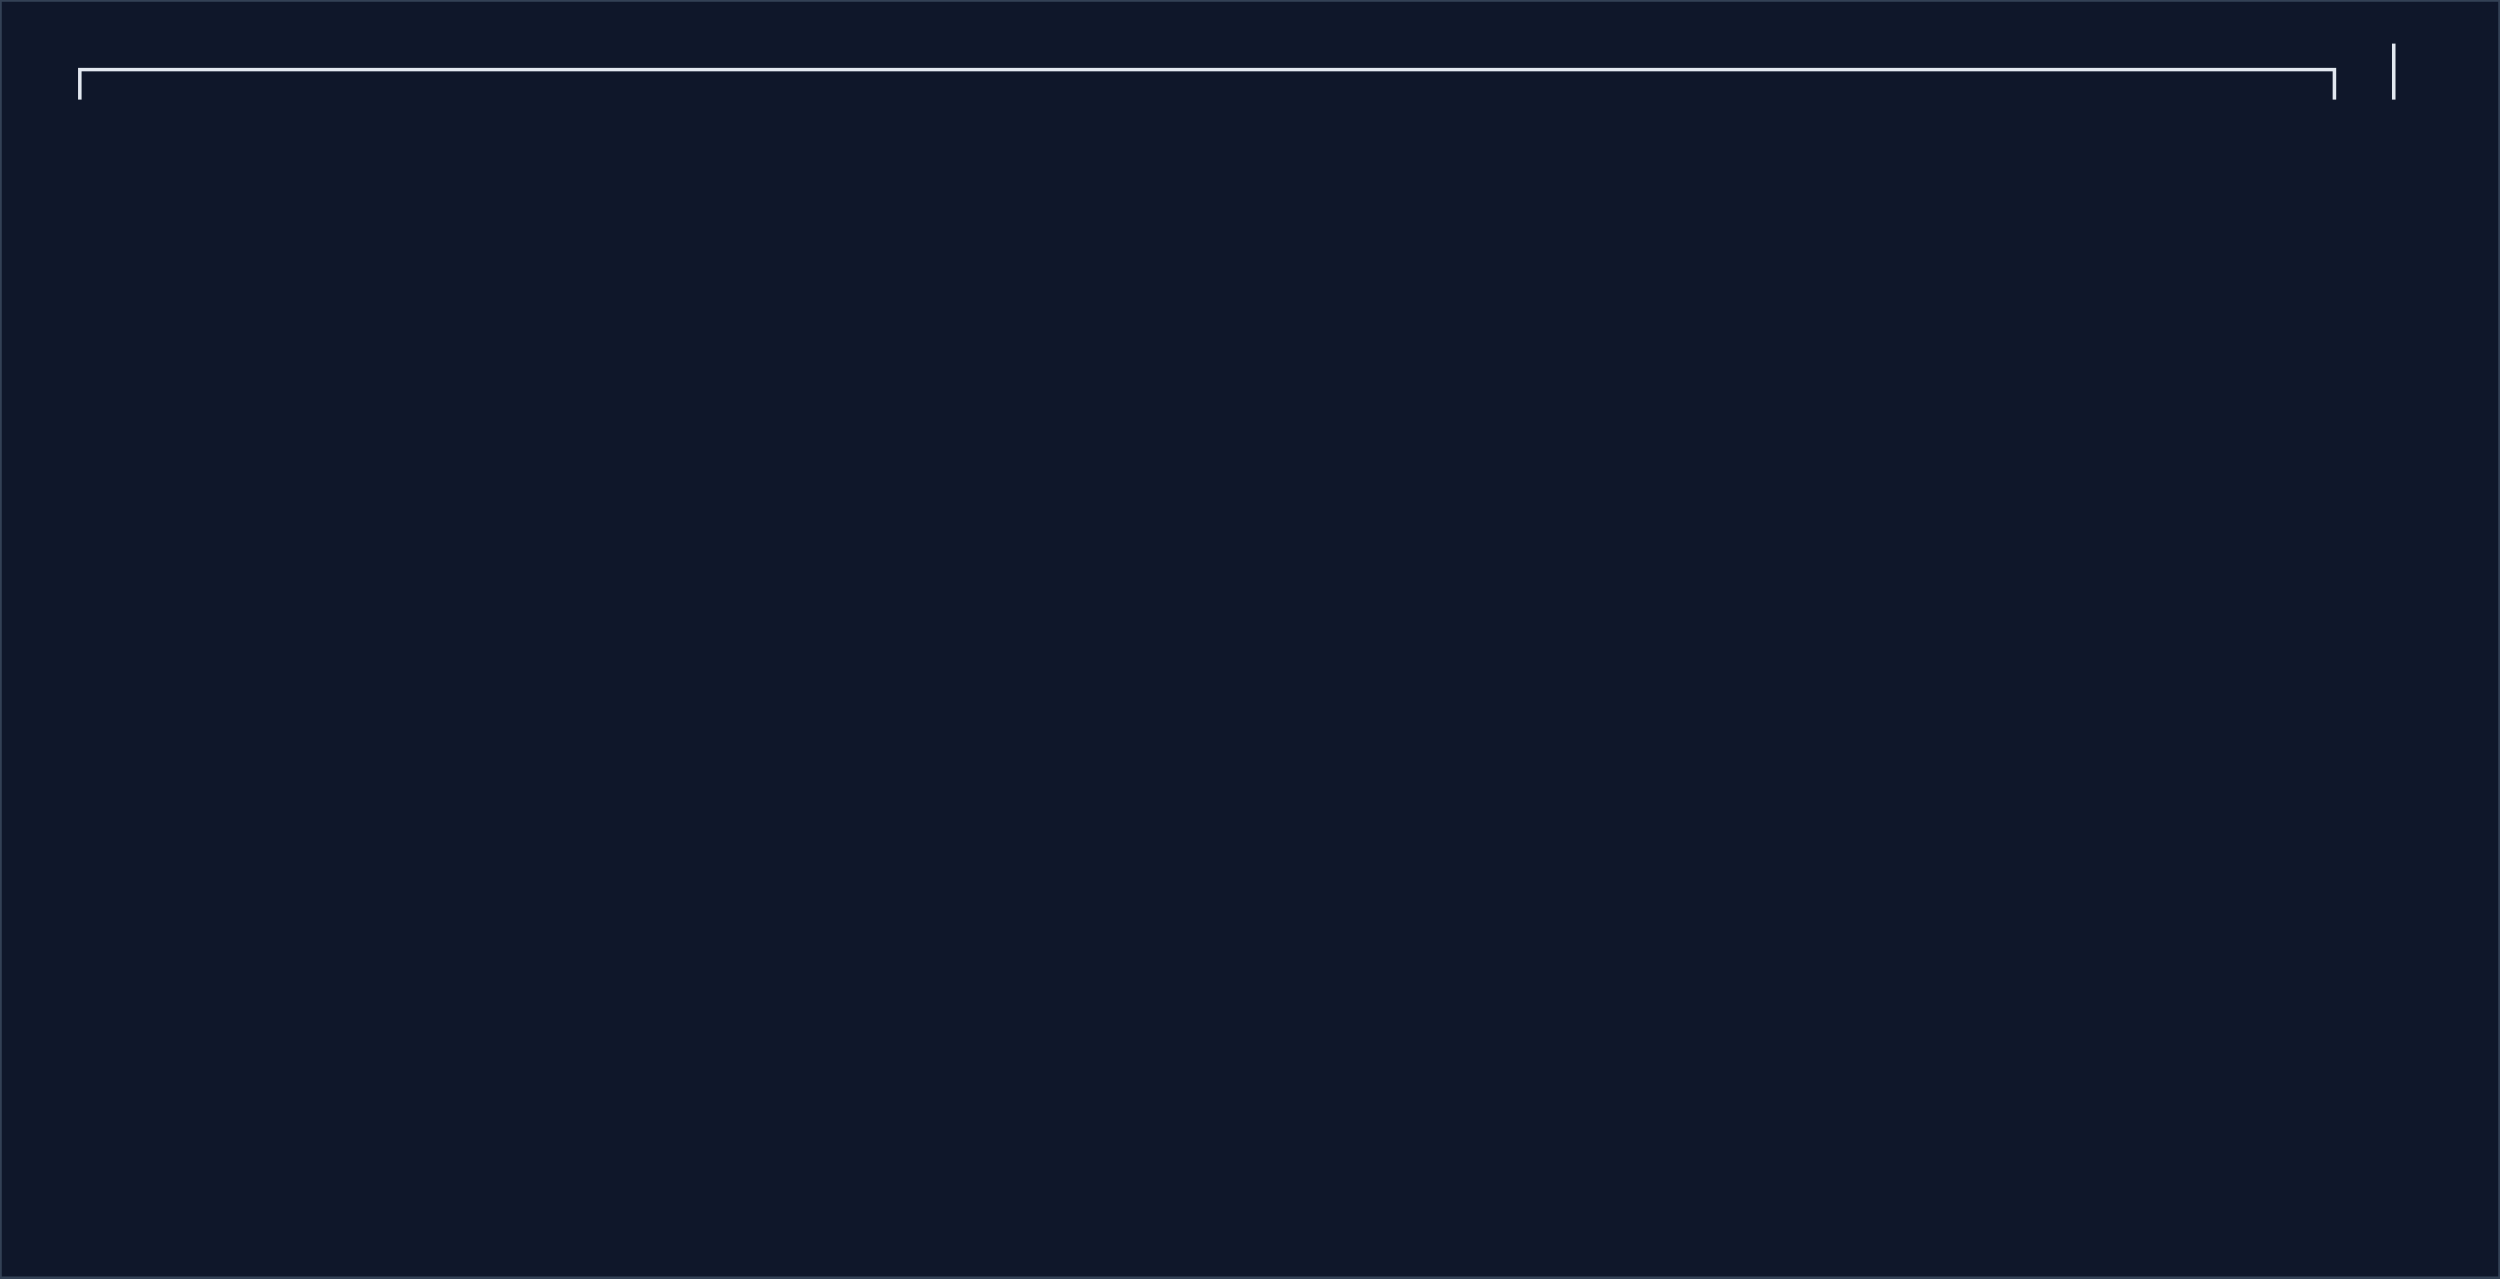
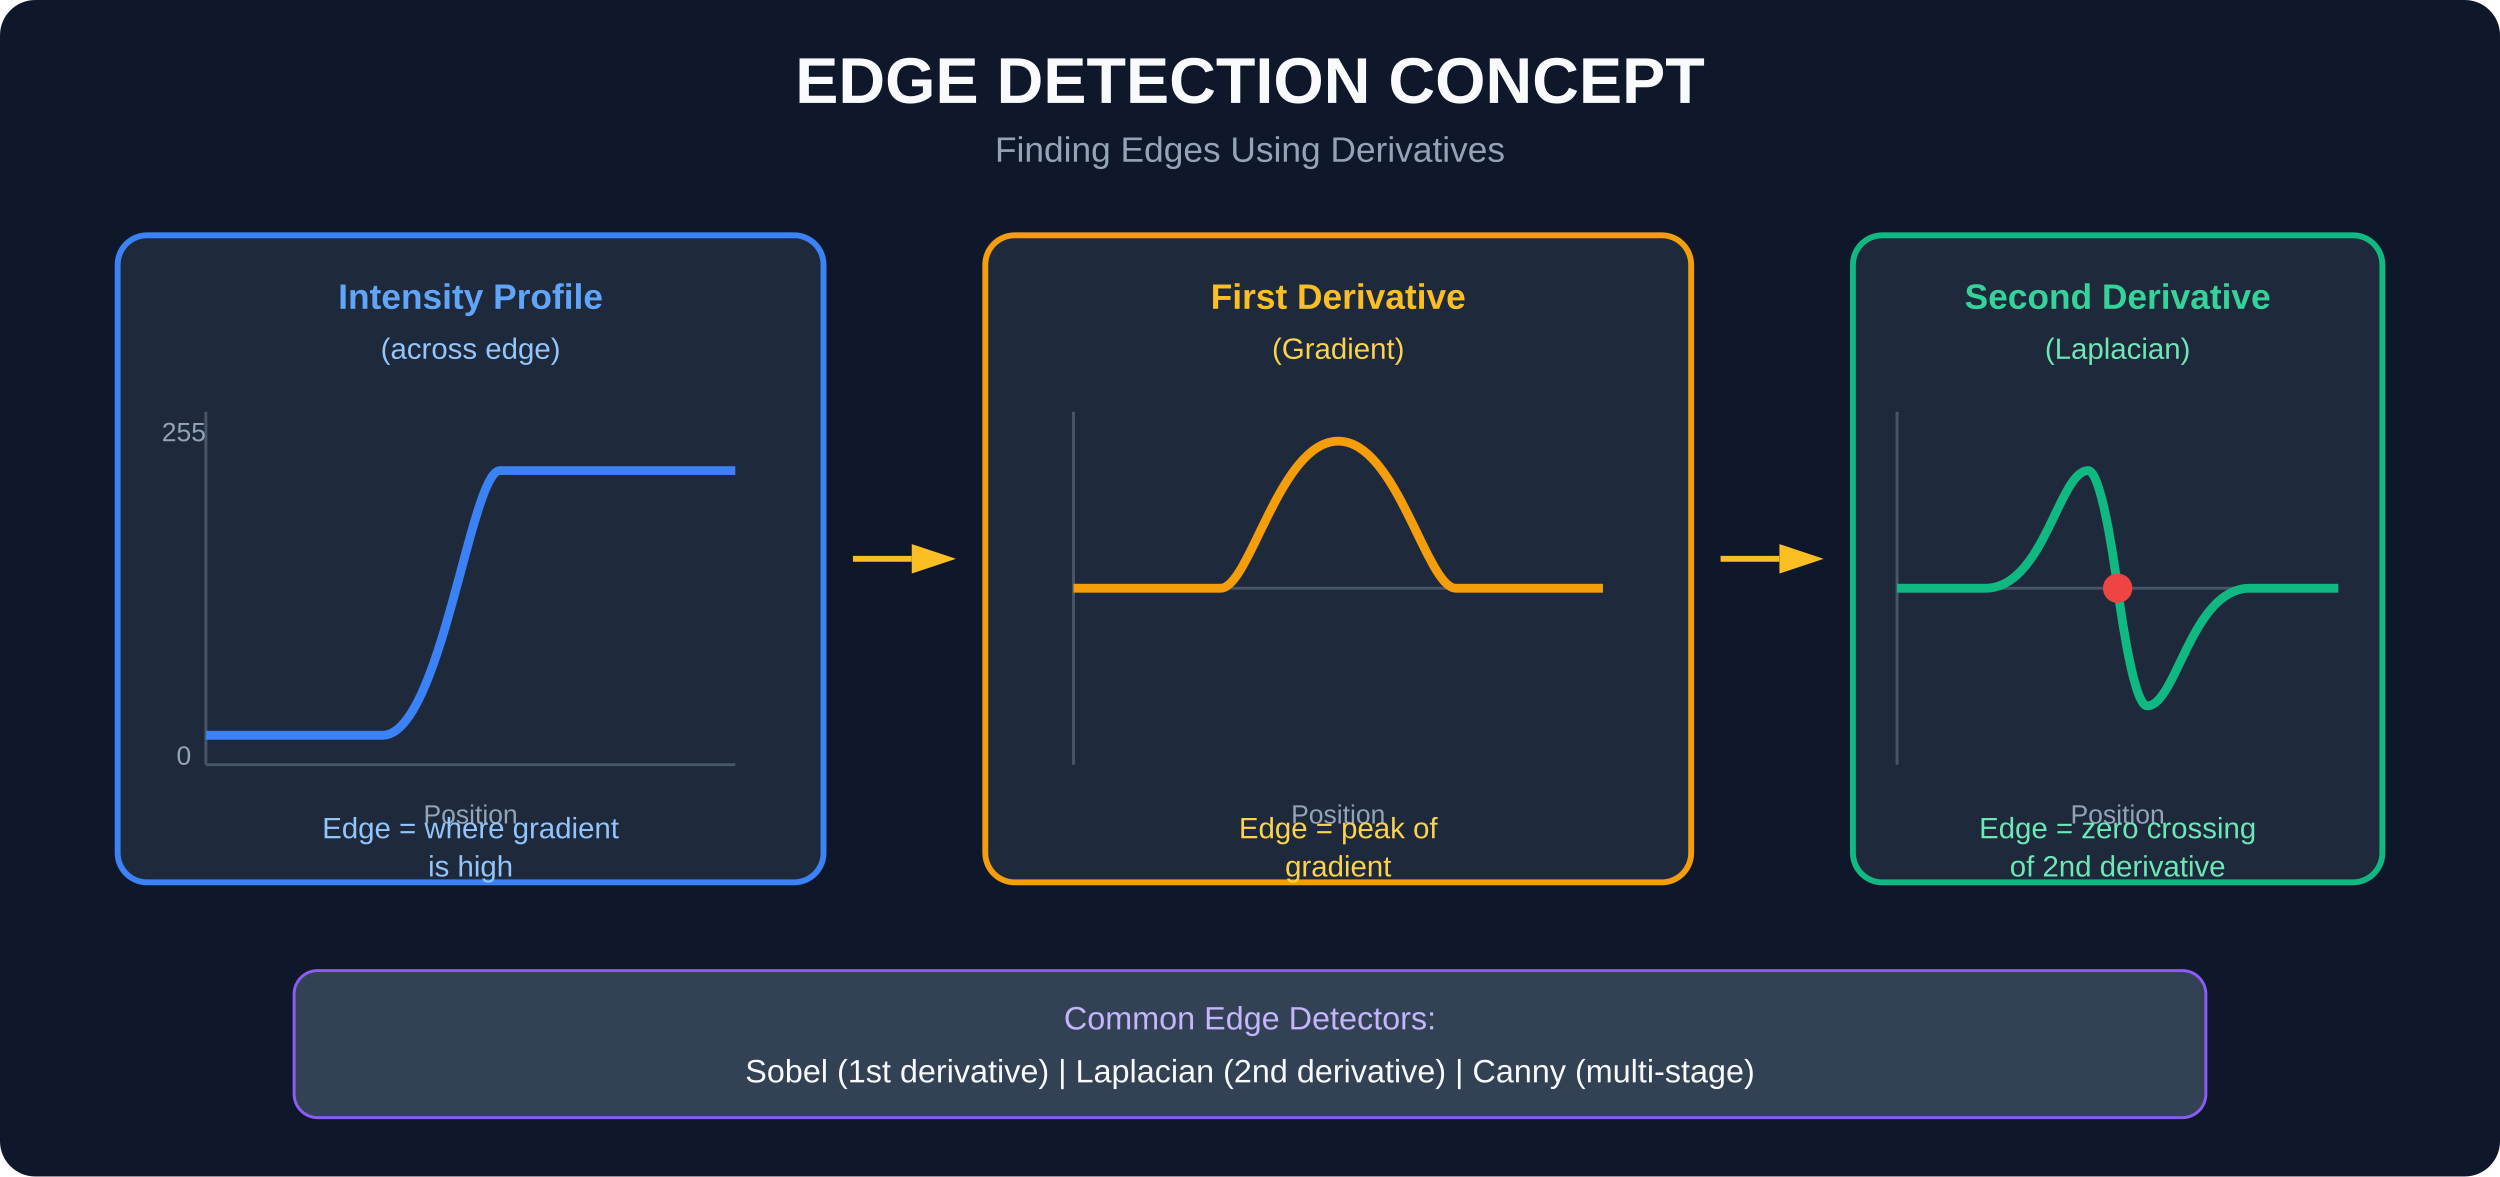
- <svg xmlns="http://www.w3.org/2000/svg" width="708" height="362" viewBox="0 0 708 362">
-   <style>
-     text {
-       font-family: 'Courier New', monospace;
-       font-size: 14px;
-       white-space: pre;
-     }
-   </style>
-   <rect width="100%" height="100%" fill="#0f172a" stroke="#334155" />
-   <text x="10" y="24" fill="#e2e8f0" xml:space="preserve">
- ┌───────────────────────────────────────────────────────────────────────────┐
- │                      EDGE DETECTION CONCEPT                                  │
- └───────────────────────────────────────────────────────────────────────────┘
- 
-     Intensity Profile              First Derivative           Second Derivative
-     (across edge)                  (Gradient)                 (Laplacian)
- 
-          ▲                              ▲                           ▲
-     255  │        ╭───────              │         ╭╮                │    ╭╮
-          │       ╱                      │        ╱  ╲               │   ╱  ╲
-          │      ╱                       │       ╱    ╲              │  ╱    ╲
-          │     ╱                  ───▶  │      ╱      ╲      ───▶   ├──────────
-          │    ╱                         │     ╱        ╲            │          ╲╱
-          │───╯                          │────╯                      │
-       0  └──────────────▶               └──────────────▶            └──────────────▶
-               Position                       Position                    Position
- 
-     Edge = where gradient           Edge = peak of            Edge = zero crossing
-            is high                         gradient                  of 2nd derivative
-   </text>
+ <svg xmlns="http://www.w3.org/2000/svg" viewBox="0 0 850 400">
+   <rect width="850" height="400" fill="#0f172a" rx="12" />
+   <text x="425" y="35" text-anchor="middle" font-family="Arial, sans-serif" font-size="22" font-weight="bold" fill="#f8fafc">EDGE DETECTION CONCEPT</text>
+   <text x="425" y="55" text-anchor="middle" font-family="Arial, sans-serif" font-size="12" fill="#94a3b8">Finding Edges Using Derivatives</text>
+   <g transform="translate(40, 80)">
+     <rect width="240" height="220" rx="10" fill="#1e293b" stroke="#3b82f6" stroke-width="2" />
+     <text x="120" y="25" text-anchor="middle" font-family="Arial, sans-serif" font-size="12" font-weight="bold" fill="#60a5fa">Intensity Profile</text>
+     <text x="120" y="42" text-anchor="middle" font-family="Arial, sans-serif" font-size="10" fill="#93c5fd">(across edge)</text>
+     <g transform="translate(30, 60)">
+       <line x1="0" y1="120" x2="180" y2="120" stroke="#475569" stroke-width="1" />
+       <line x1="0" y1="0" x2="0" y2="120" stroke="#475569" stroke-width="1" />
+       <text x="-15" y="10" font-family="Arial, sans-serif" font-size="9" fill="#94a3b8">255</text>
+       <text x="-10" y="120" font-family="Arial, sans-serif" font-size="9" fill="#94a3b8">0</text>
+       <text x="90" y="140" text-anchor="middle" font-family="Arial, sans-serif" font-size="9" fill="#94a3b8">Position</text>
+       <path d="M 0 110 L 60 110 C 80 110 90 20 100 20 L 180 20" fill="none" stroke="#3b82f6" stroke-width="3" />
+     </g>
+     <text x="120" y="205" text-anchor="middle" font-family="Arial, sans-serif" font-size="10" fill="#93c5fd">Edge = where gradient</text>
+     <text x="120" y="218" text-anchor="middle" font-family="Arial, sans-serif" font-size="10" fill="#93c5fd">is high</text>
+   </g>
+   <path d="M 290 190 L 310 190" stroke="#fbbf24" stroke-width="2" />
+   <polygon points="310,185 325,190 310,195" fill="#fbbf24" />
+   <g transform="translate(335, 80)">
+     <rect width="240" height="220" rx="10" fill="#1e293b" stroke="#f59e0b" stroke-width="2" />
+     <text x="120" y="25" text-anchor="middle" font-family="Arial, sans-serif" font-size="12" font-weight="bold" fill="#fbbf24">First Derivative</text>
+     <text x="120" y="42" text-anchor="middle" font-family="Arial, sans-serif" font-size="10" fill="#fcd34d">(Gradient)</text>
+     <g transform="translate(30, 60)">
+       <line x1="0" y1="60" x2="180" y2="60" stroke="#475569" stroke-width="1" />
+       <line x1="0" y1="0" x2="0" y2="120" stroke="#475569" stroke-width="1" />
+       <text x="90" y="140" text-anchor="middle" font-family="Arial, sans-serif" font-size="9" fill="#94a3b8">Position</text>
+       <path d="M 0 60 L 50 60 C 60 60 70 10 90 10 C 110 10 120 60 130 60 L 180 60" fill="none" stroke="#f59e0b" stroke-width="3" />
+     </g>
+     <text x="120" y="205" text-anchor="middle" font-family="Arial, sans-serif" font-size="10" fill="#fcd34d">Edge = peak of</text>
+     <text x="120" y="218" text-anchor="middle" font-family="Arial, sans-serif" font-size="10" fill="#fcd34d">gradient</text>
+   </g>
+   <path d="M 585 190 L 605 190" stroke="#fbbf24" stroke-width="2" />
+   <polygon points="605,185 620,190 605,195" fill="#fbbf24" />
+   <g transform="translate(630, 80)">
+     <rect width="180" height="220" rx="10" fill="#1e293b" stroke="#10b981" stroke-width="2" />
+     <text x="90" y="25" text-anchor="middle" font-family="Arial, sans-serif" font-size="12" font-weight="bold" fill="#34d399">Second Derivative</text>
+     <text x="90" y="42" text-anchor="middle" font-family="Arial, sans-serif" font-size="10" fill="#6ee7b7">(Laplacian)</text>
+     <g transform="translate(15, 60)">
+       <line x1="0" y1="60" x2="150" y2="60" stroke="#475569" stroke-width="1" />
+       <line x1="0" y1="0" x2="0" y2="120" stroke="#475569" stroke-width="1" />
+       <text x="75" y="140" text-anchor="middle" font-family="Arial, sans-serif" font-size="9" fill="#94a3b8">Position</text>
+       <path d="M 0 60 L 30 60 C 50 60 55 20 65 20 C 70 20 75 60 75 60 C 75 60 80 100 85 100 C 95 100 100 60 120 60 L 150 60" fill="none" stroke="#10b981" stroke-width="3" />
+       <circle cx="75" cy="60" r="5" fill="#ef4444" />
+     </g>
+     <text x="90" y="205" text-anchor="middle" font-family="Arial, sans-serif" font-size="10" fill="#6ee7b7">Edge = zero crossing</text>
+     <text x="90" y="218" text-anchor="middle" font-family="Arial, sans-serif" font-size="10" fill="#6ee7b7">of 2nd derivative</text>
+   </g>
+   <g transform="translate(100, 330)">
+     <rect width="650" height="50" rx="8" fill="#334155" stroke="#8b5cf6" stroke-width="1" />
+     <text x="325" y="20" text-anchor="middle" font-family="Arial, sans-serif" font-size="11" fill="#c4b5fd">Common Edge Detectors:</text>
+     <text x="325" y="38" text-anchor="middle" font-family="Arial, sans-serif" font-size="11" fill="#f8fafc">Sobel (1st derivative) | Laplacian (2nd derivative) | Canny (multi-stage)</text>
+   </g>
</svg>
